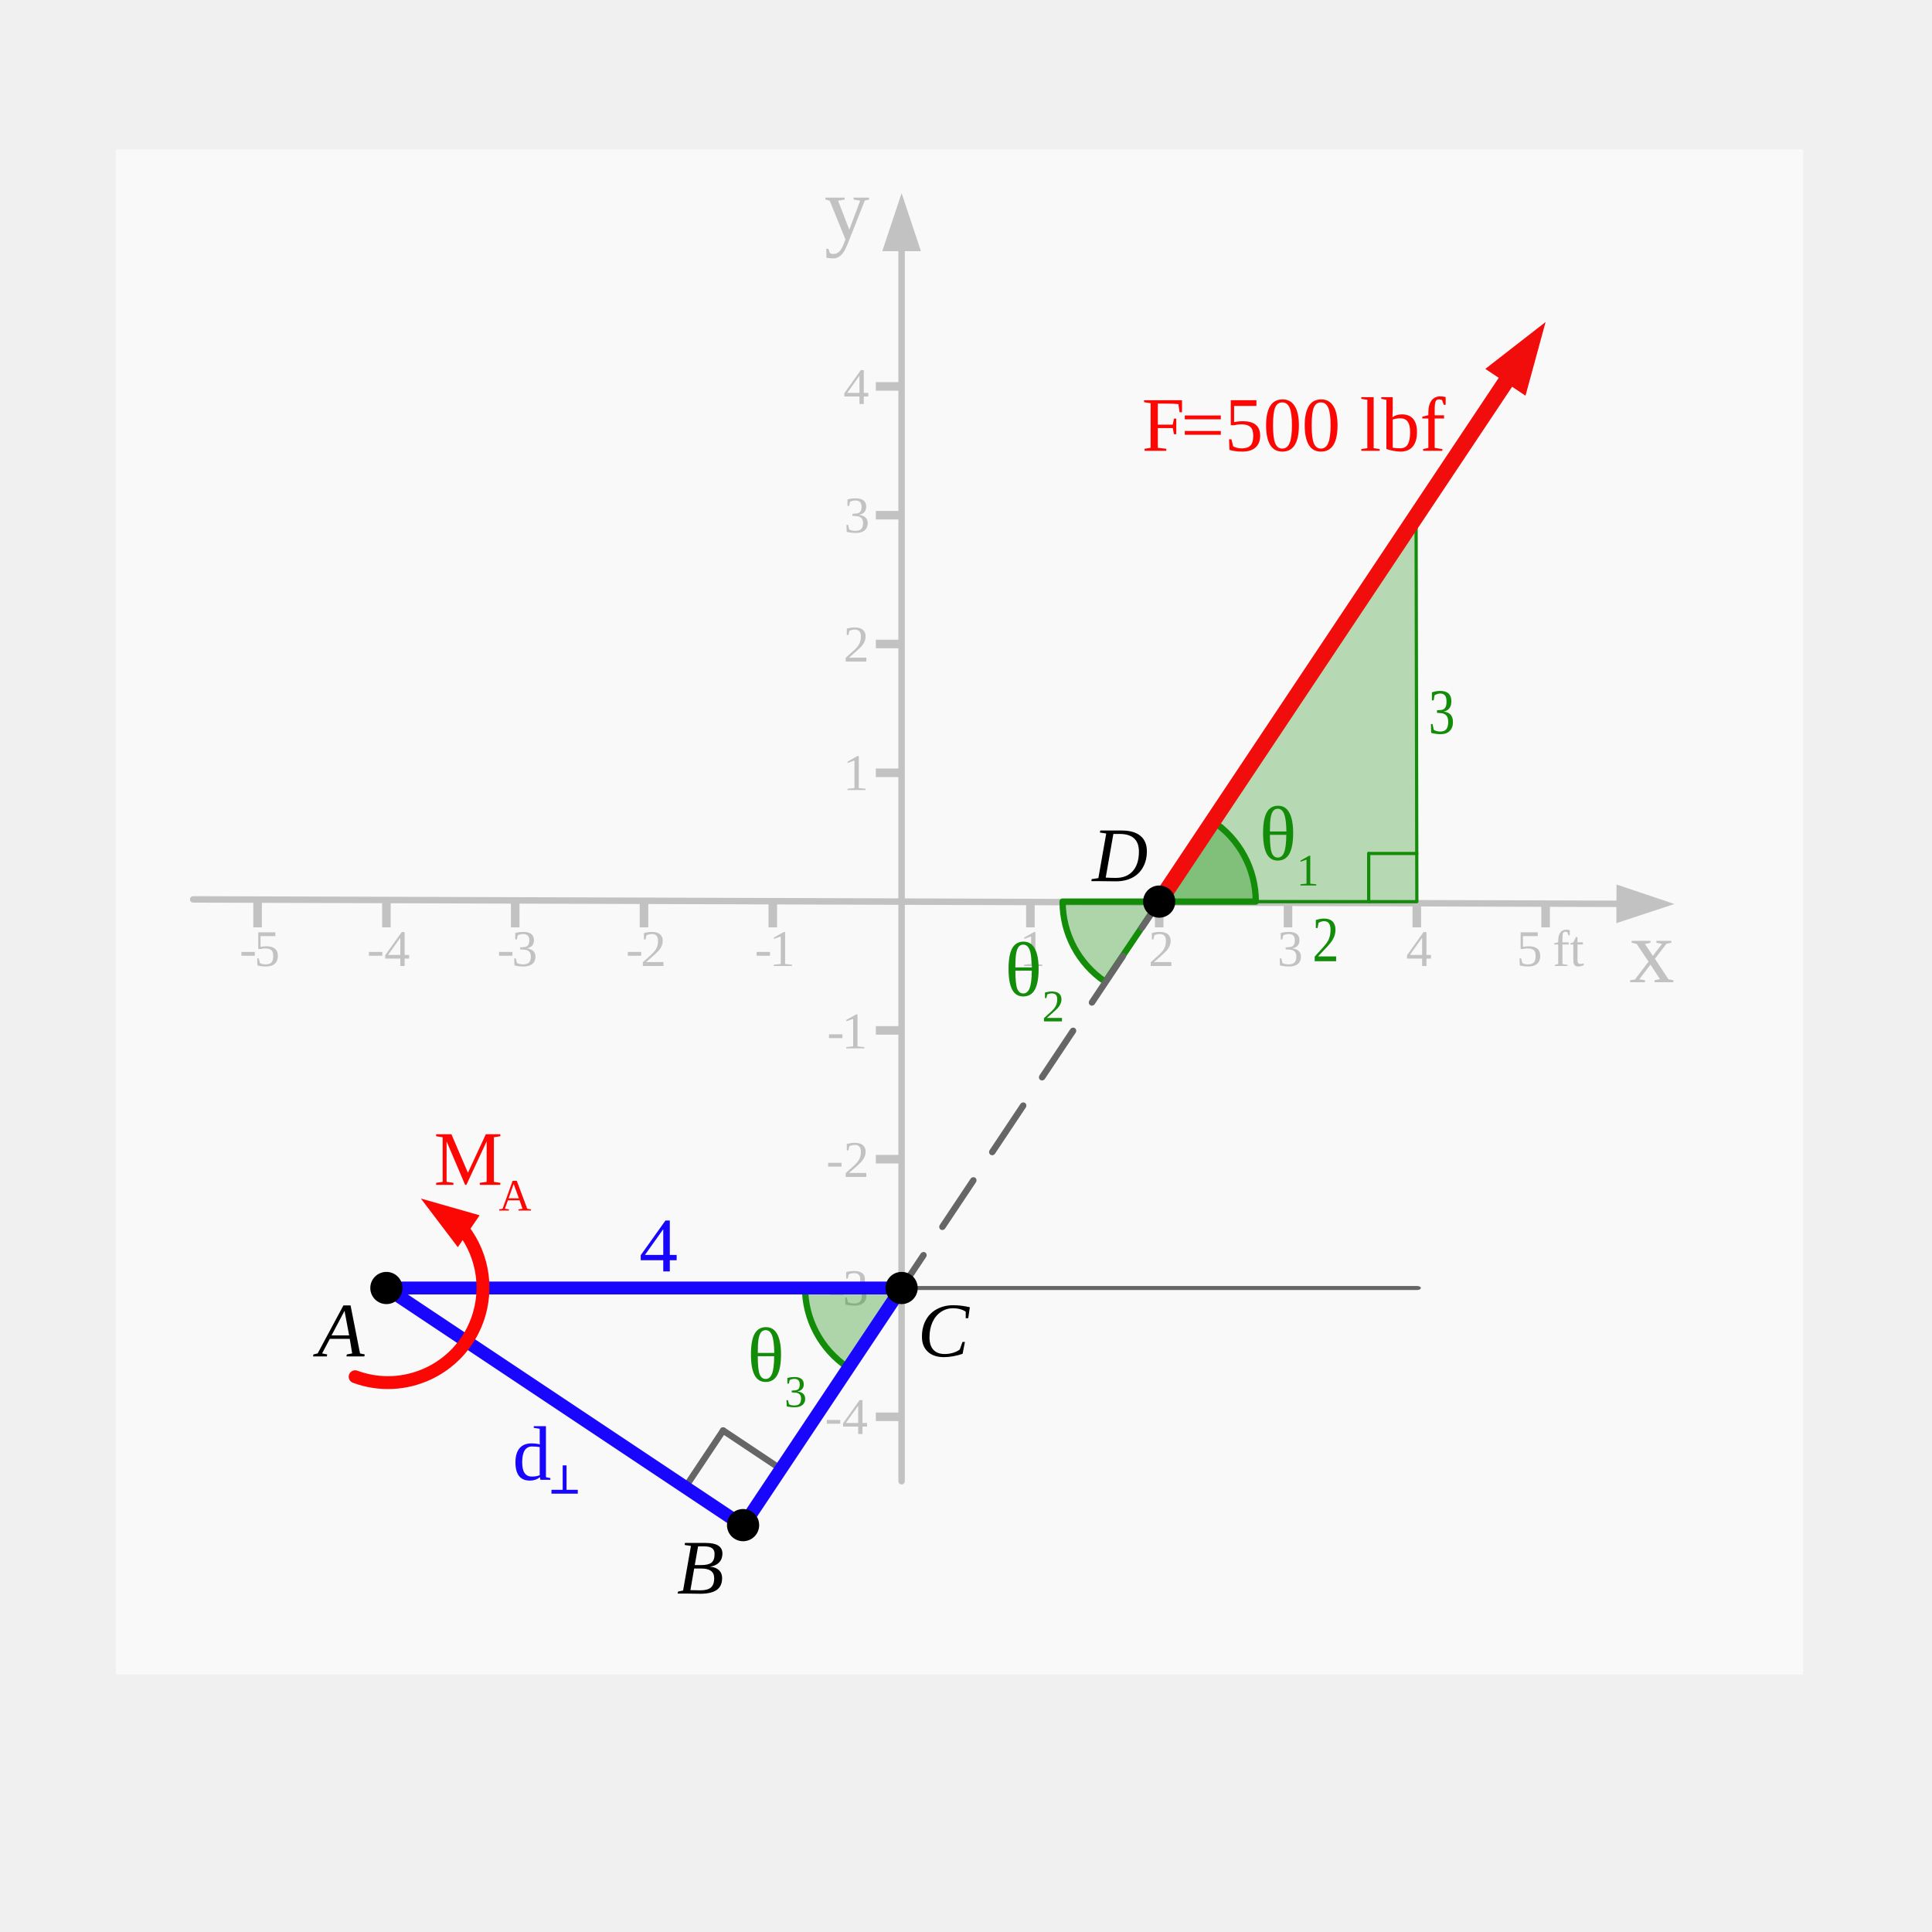
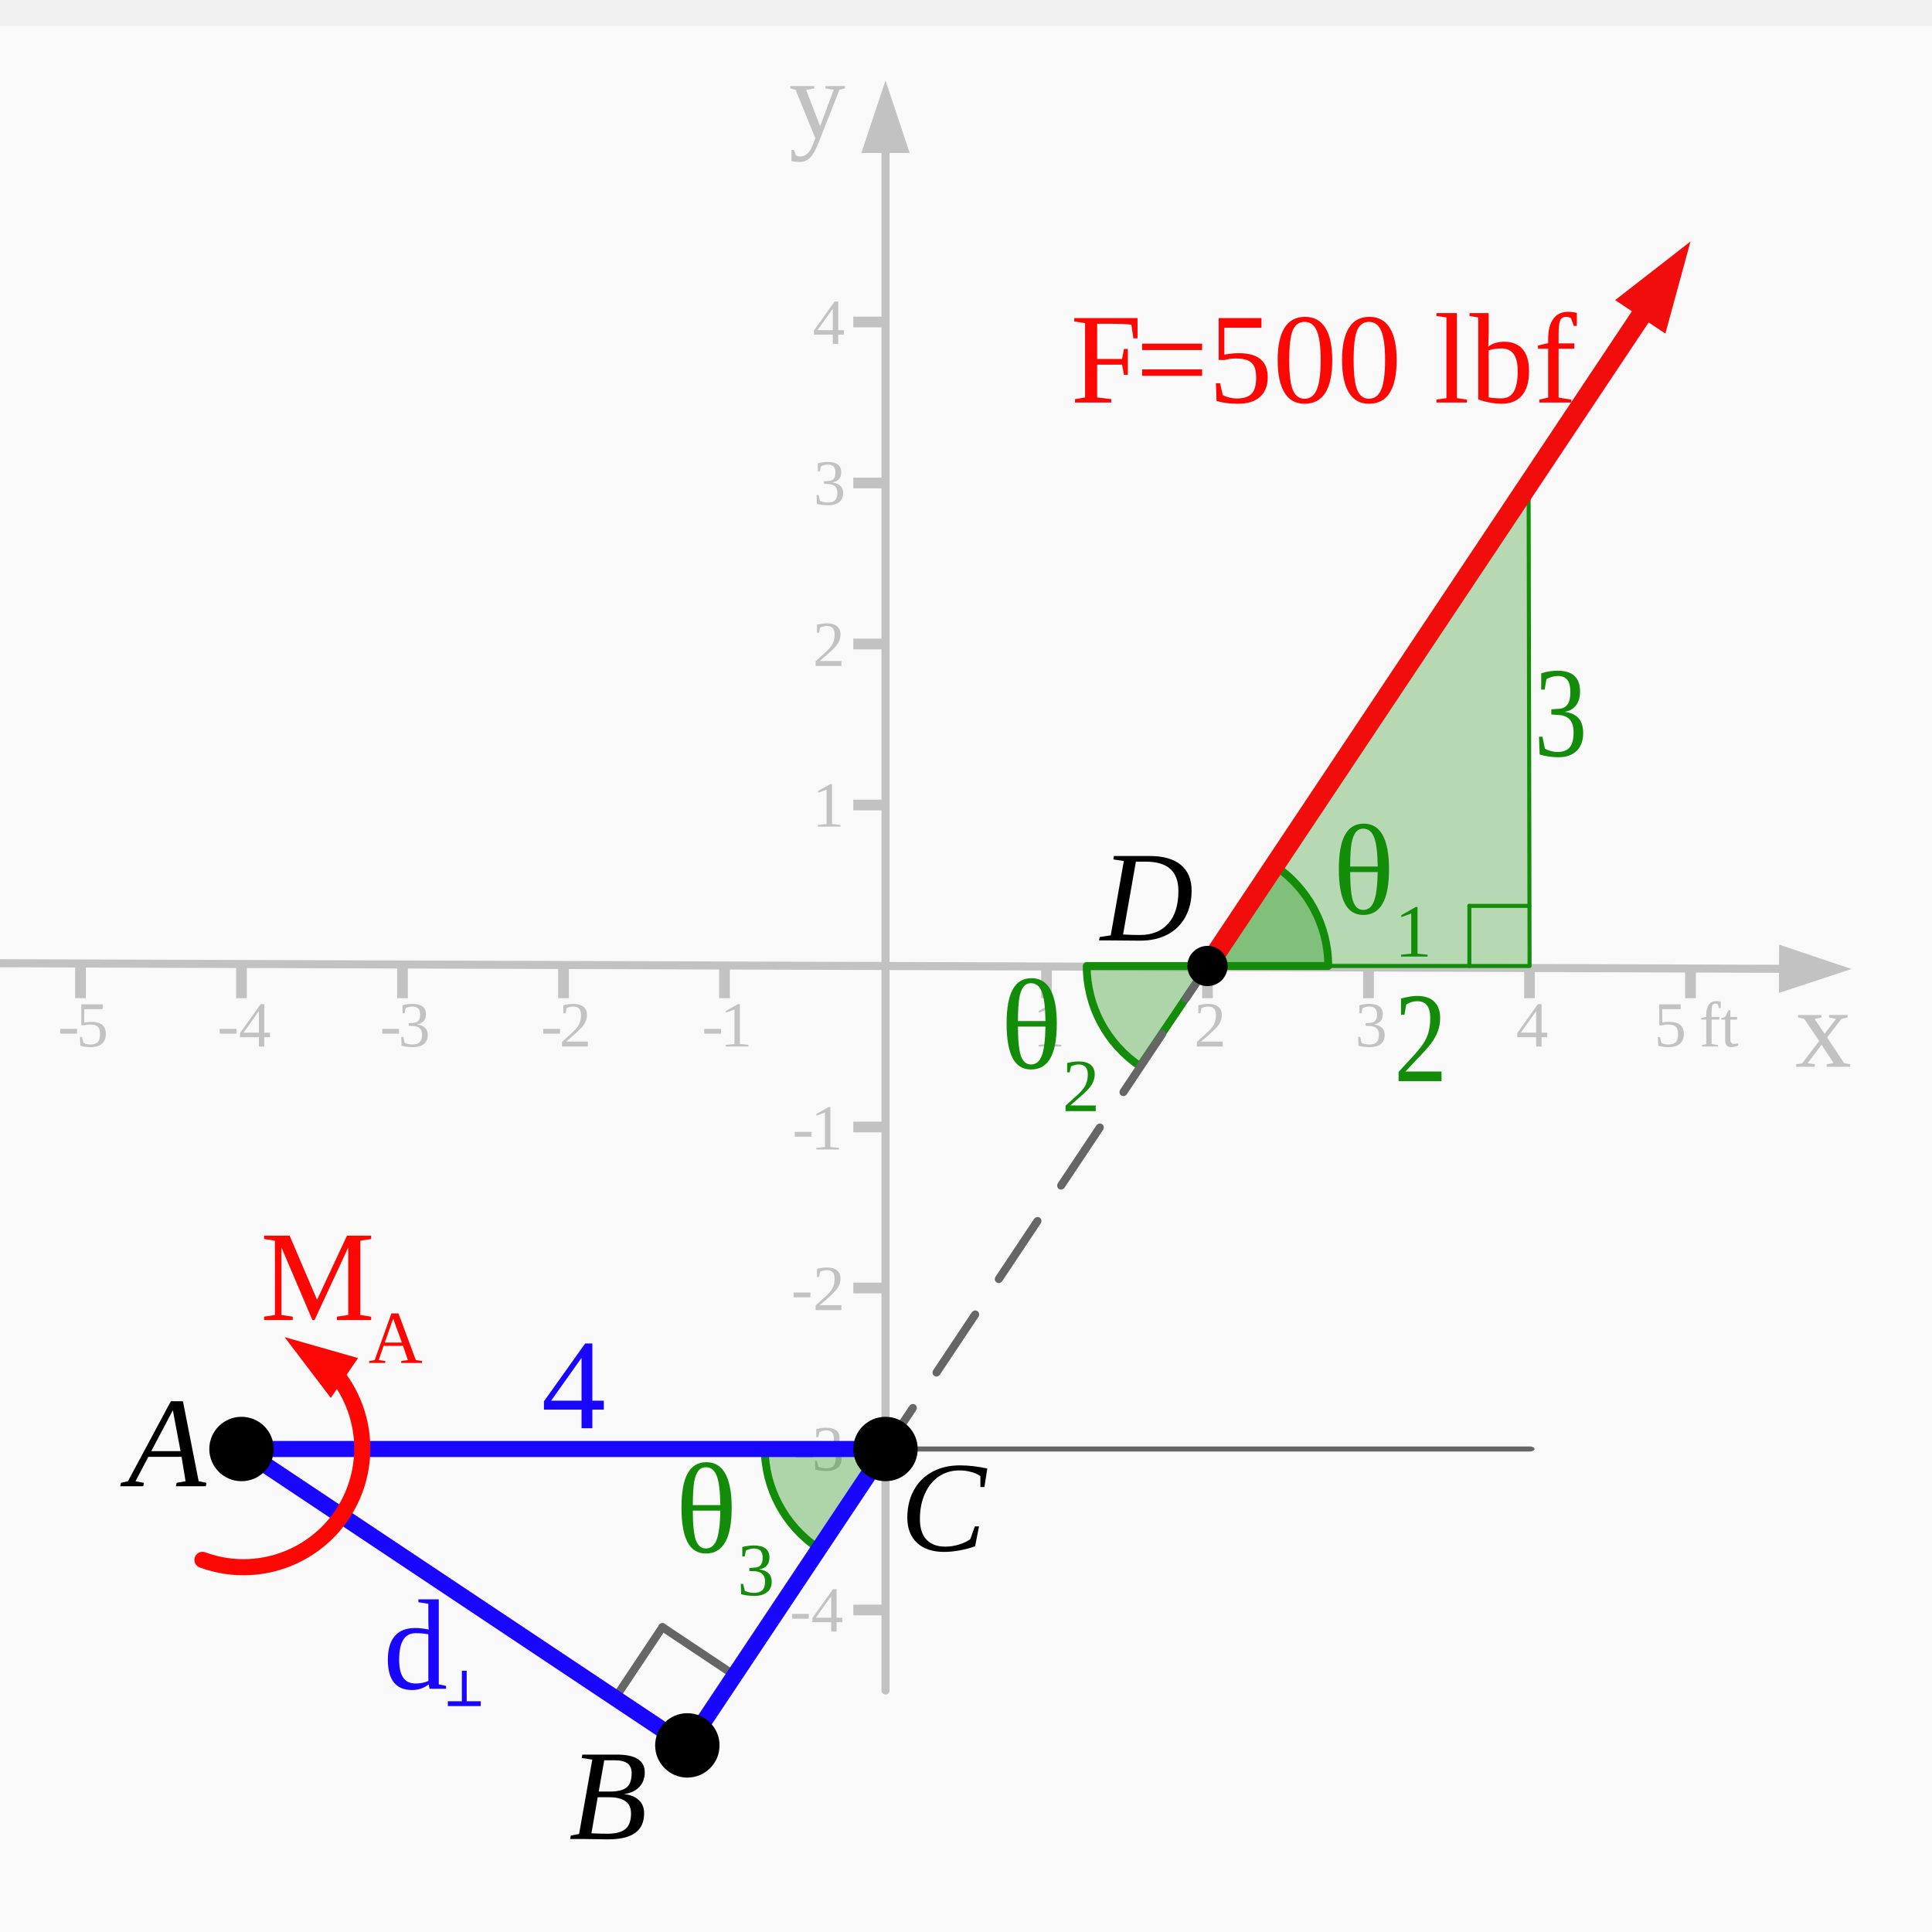
- <svg xmlns="http://www.w3.org/2000/svg" width="100%" height="100%" viewBox="0 0 300 300" version="1.1" xml:space="preserve" style="fill-rule:evenodd;clip-rule:evenodd;stroke-linecap:round;stroke-linejoin:round;stroke-miterlimit:1.5;">
-   <g transform="matrix(1,0,0,1,-350,0)">
-     <g transform="matrix(1,0,0,1,350,0)">
+ <svg xmlns="http://www.w3.org/2000/svg" width="100%" height="100%" viewBox="0 0 240 240" version="1.1" xml:space="preserve" style="fill-rule:evenodd;clip-rule:evenodd;stroke-linecap:round;stroke-linejoin:round;stroke-miterlimit:1.5;">
+   <g transform="matrix(1,0,0,1,-380,-20)">
+     <g transform="matrix(0.8,0,0,0.8,380,20)">
      <rect id="_2d-moment-dperp-cross-F" x="0" y="0" width="300" height="300" style="fill:none;" />
-       <g id="_2d-moment-dperp-cross-F1">
-         <g>
+       <clipPath id="_clip1">
+         <rect id="_2d-moment-dperp-cross-F1" x="0" y="0" width="300" height="300" />
+       </clipPath>
+       <g clip-path="url(#_clip1)">
+         <g transform="matrix(1.25,0,0,1.25,-37.5,-25)">
          <g>
            <g transform="matrix(0.235482,-8.7062e-16,-1.14265e-15,0.617764,124.314,14.8931)">
-               <g transform="matrix(4.24661,5.98478e-15,7.85474e-15,1.61874,-527.911,-24.1081)">
-                 <path d="M143,39L140,30L137,39L143,39Z" style="fill:rgb(102,102,102);" />
-                 <path d="M140,37.2L140,230" style="fill:none;stroke:rgb(102,102,102);stroke-width:1px;" />
+               <g transform="matrix(4.24661,5.98478e-15,7.85474e-15,1.61874,-400.513,8.26677)">
+                 <path d="M113,19L110,10L107,19L113,19Z" style="fill:rgb(102,102,102);" />
+                 <path d="M110,17.2L110,210" style="fill:none;stroke:rgb(102,102,102);stroke-width:1px;" />
              </g>
            </g>
            <g transform="matrix(-0.451339,-0.00067331,0.000883181,0.308885,289.757,32.4904)">
-               <g transform="matrix(-2.21564,-0.00482968,0.00633509,3.23747,641.791,-103.787)">
-                 <path d="M250.991,143.346L260,140.374L251.009,137.346L250.991,143.346Z" style="fill:rgb(102,102,102);" />
-                 <path d="M252.8,140.352C213.84,140.23 30,139.657 30,139.657" style="fill:none;stroke:rgb(102,102,102);stroke-width:1px;" />
+               <g transform="matrix(-2.21564,-0.00482968,0.00633509,3.23747,575.448,-39.1828)">
+                 <path d="M220.991,123.346L230,120.374L221.009,117.346L220.991,123.346Z" style="fill:rgb(102,102,102);" />
+                 <path d="M222.8,120.352C183.84,120.23 -0,119.657 -0,119.657" style="fill:none;stroke:rgb(102,102,102);stroke-width:1px;" />
              </g>
            </g>
            <g transform="matrix(1,0,0,1,-1039.67,-177.206)">
              <g transform="matrix(14,0,0,14,1299.67,329.721)">
                            </g>
              <text x="1292.67px" y="329.721px" style="font-family:'TimesNewRomanPSMT', 'Times New Roman', serif;font-size:14px;fill:rgb(102,102,102);">x</text>
            </g>
            <g transform="matrix(1,0,0,1,-1151.67,-292.612)">
              <g transform="matrix(14,0,0,14,1286.67,329.721)">
                            </g>
              <text x="1279.67px" y="329.721px" style="font-family:'TimesNewRomanPSMT', 'Times New Roman', serif;font-size:14px;fill:rgb(102,102,102);">y</text>
            </g>
            <g transform="matrix(1,0,0,0.366516,10,90.5203)">
              <path d="M90,135L90,145.914" style="fill:none;stroke:rgb(102,102,102);stroke-width:1.33px;stroke-linecap:butt;" />
            </g>
            <g transform="matrix(1,0,0,0.366516,130,90.5203)">
              <path d="M90,135L90,145.914" style="fill:none;stroke:rgb(102,102,102);stroke-width:1.33px;stroke-linecap:butt;" />
            </g>
            <g transform="matrix(1,0,0,0.366516,-10,90.5203)">
              <path d="M90,135L90,145.914" style="fill:none;stroke:rgb(102,102,102);stroke-width:1.33px;stroke-linecap:butt;" />
            </g>
            <g transform="matrix(1,0,0,0.366516,110,90.5203)">
              <path d="M90,135L90,145.914" style="fill:none;stroke:rgb(102,102,102);stroke-width:1.33px;stroke-linecap:butt;" />
            </g>
            <g transform="matrix(1,0,0,0.366516,-30,90.5203)">
              <path d="M90,135L90,145.914" style="fill:none;stroke:rgb(102,102,102);stroke-width:1.33px;stroke-linecap:butt;" />
            </g>
            <g transform="matrix(1,0,0,0.366516,90,90.5203)">
              <path d="M90,135L90,145.914" style="fill:none;stroke:rgb(102,102,102);stroke-width:1.33px;stroke-linecap:butt;" />
            </g>
            <g transform="matrix(1,0,0,0.366516,-50,90.5203)">
              <path d="M90,135L90,145.914" style="fill:none;stroke:rgb(102,102,102);stroke-width:1.33px;stroke-linecap:butt;" />
            </g>
            <g transform="matrix(1,0,0,0.366516,70,90.5203)">
              <path d="M90,135L90,145.914" style="fill:none;stroke:rgb(102,102,102);stroke-width:1.33px;stroke-linecap:butt;" />
            </g>
            <g transform="matrix(1,0,0,0.366516,30,90.5203)">
              <path d="M90,135L90,145.914" style="fill:none;stroke:rgb(102,102,102);stroke-width:1.33px;stroke-linecap:butt;" />
            </g>
            <g transform="matrix(6.12323e-17,-1,0.366516,2.24427e-17,86.5203,150)">
              <path d="M90,135L90,145.914" style="fill:none;stroke:rgb(102,102,102);stroke-width:1.33px;stroke-linecap:butt;" />
            </g>
            <g transform="matrix(6.12323e-17,-1,0.366516,2.24427e-17,86.5203,250)">
              <path d="M90,135L90,145.914" style="fill:none;stroke:rgb(102,102,102);stroke-width:1.33px;stroke-linecap:butt;" />
            </g>
            <g transform="matrix(6.12323e-17,-1,0.366516,2.24427e-17,86.5203,170)">
              <path d="M90,135L90,145.914" style="fill:none;stroke:rgb(102,102,102);stroke-width:1.33px;stroke-linecap:butt;" />
            </g>
            <g transform="matrix(6.12323e-17,-1,0.366516,2.24427e-17,86.5203,270)">
              <path d="M90,135L90,145.914" style="fill:none;stroke:rgb(102,102,102);stroke-width:1.33px;stroke-linecap:butt;" />
            </g>
            <g transform="matrix(6.12323e-17,-1,0.366516,2.24427e-17,86.5203,190)">
              <path d="M90,135L90,145.914" style="fill:none;stroke:rgb(102,102,102);stroke-width:1.33px;stroke-linecap:butt;" />
            </g>
            <g transform="matrix(6.12323e-17,-1,0.366516,2.24427e-17,86.5203,290)">
              <path d="M90,135L90,145.914" style="fill:none;stroke:rgb(102,102,102);stroke-width:1.33px;stroke-linecap:butt;" />
            </g>
            <g transform="matrix(6.12323e-17,-1,0.366516,2.24427e-17,86.5203,210)">
              <path d="M90,135L90,145.914" style="fill:none;stroke:rgb(102,102,102);stroke-width:1.33px;stroke-linecap:butt;" />
            </g>
            <g transform="matrix(6.12323e-17,-1,0.366516,2.24427e-17,86.5203,310)">
              <path d="M90,135L90,145.914" style="fill:none;stroke:rgb(102,102,102);stroke-width:1.33px;stroke-linecap:butt;" />
            </g>
            <g transform="matrix(1,0,0,0.366516,150,90.5203)">
              <path d="M90,135L90,145.914" style="fill:none;stroke:rgb(102,102,102);stroke-width:1.33px;stroke-linecap:butt;" />
            </g>
            <g transform="matrix(1,0,0,1,22.06,-19.9792)">
              <g transform="matrix(8,0,0,8,101.398,169.979)">
                            </g>
              <text x="95.134px" y="169.979px" style="font-family:'TimesNewRomanPSMT', 'Times New Roman', serif;font-size:8px;fill:rgb(102,102,102);">-<tspan x="97.398px " y="169.979px ">1</tspan>
              </text>
            </g>
            <g transform="matrix(1,0,0,1,142.06,-19.9792)">
              <g transform="matrix(8,0,0,8,103.11,169.979)">
                            </g>
              <text x="93.423px" y="169.979px" style="font-family:'TimesNewRomanPSMT', 'Times New Roman', serif;font-size:8px;fill:rgb(102,102,102);">5<tspan x="97.023px 98.623px 100.887px " y="169.979px 169.979px 169.979px "> ft</tspan>
              </text>
            </g>
            <g transform="matrix(1,0,0,1,2.06,-19.9792)">
              <g transform="matrix(8,0,0,8,101.398,169.979)">
                            </g>
              <text x="95.134px" y="169.979px" style="font-family:'TimesNewRomanPSMT', 'Times New Roman', serif;font-size:8px;fill:rgb(102,102,102);">-<tspan x="97.398px " y="169.979px ">2</tspan>
              </text>
            </g>
            <g transform="matrix(1,0,0,1,122.06,-19.9792)">
              <g transform="matrix(8,0,0,8,100.266,169.979)">
                            </g>
              <text x="96.266px" y="169.979px" style="font-family:'TimesNewRomanPSMT', 'Times New Roman', serif;font-size:8px;fill:rgb(102,102,102);">4</text>
            </g>
            <g transform="matrix(1,-2.44929e-16,2.44929e-16,1,34.69,-107.253)">
              <g transform="matrix(8,0,0,8,100.266,169.979)">
                            </g>
              <text x="96.266px" y="169.979px" style="font-family:'TimesNewRomanPSMT', 'Times New Roman', serif;font-size:8px;fill:rgb(102,102,102);">4</text>
            </g>
            <g transform="matrix(1,-2.44929e-16,2.44929e-16,1,34.69,52.6951)">
              <g transform="matrix(8,0,0,8,100.066,169.979)">
                            </g>
              <text x="93.402px" y="169.979px" style="font-family:'TimesNewRomanPSMT', 'Times New Roman', serif;font-size:8px;fill:rgb(102,102,102);">-4</text>
            </g>
            <g transform="matrix(1,0,0,1,-17.94,-19.9792)">
              <g transform="matrix(8,0,0,8,101.398,169.979)">
                            </g>
              <text x="95.134px" y="169.979px" style="font-family:'TimesNewRomanPSMT', 'Times New Roman', serif;font-size:8px;fill:rgb(102,102,102);">-<tspan x="97.398px " y="169.979px ">3</tspan>
              </text>
            </g>
            <g transform="matrix(1,0,0,1,102.06,-19.9792)">
              <g transform="matrix(8,0,0,8,100.266,169.979)">
                            </g>
              <text x="96.266px" y="169.979px" style="font-family:'TimesNewRomanPSMT', 'Times New Roman', serif;font-size:8px;fill:rgb(102,102,102);">3</text>
            </g>
            <g transform="matrix(1,-2.44929e-16,2.44929e-16,1,34.7837,-87.2995)">
              <g transform="matrix(8,0,0,8,100.266,169.979)">
                            </g>
              <text x="96.266px" y="169.979px" style="font-family:'TimesNewRomanPSMT', 'Times New Roman', serif;font-size:8px;fill:rgb(102,102,102);">3</text>
            </g>
            <g transform="matrix(1,-2.44929e-16,2.44929e-16,1,34.7837,32.677)">
              <g transform="matrix(8,0,0,8,100.066,169.979)">
                            </g>
              <text x="93.802px" y="169.979px" style="font-family:'TimesNewRomanPSMT', 'Times New Roman', serif;font-size:8px;fill:rgb(102,102,102);">-<tspan x="96.066px " y="169.979px ">3</tspan>
              </text>
            </g>
            <g transform="matrix(1,0,0,1,-37.94,-19.9792)">
              <g transform="matrix(8,0,0,8,101.598,169.979)">
                            </g>
              <text x="94.934px" y="169.979px" style="font-family:'TimesNewRomanPSMT', 'Times New Roman', serif;font-size:8px;fill:rgb(102,102,102);">-4</text>
            </g>
            <g transform="matrix(1,0,0,1,82.06,-19.9792)">
              <g transform="matrix(8,0,0,8,100.266,169.979)">
                            </g>
              <text x="96.266px" y="169.979px" style="font-family:'TimesNewRomanPSMT', 'Times New Roman', serif;font-size:8px;fill:rgb(102,102,102);">2</text>
            </g>
            <g transform="matrix(1,-2.44929e-16,2.44929e-16,1,34.6939,-67.2526)">
              <g transform="matrix(8,0,0,8,100.266,169.979)">
                            </g>
              <text x="96.266px" y="169.979px" style="font-family:'TimesNewRomanPSMT', 'Times New Roman', serif;font-size:8px;fill:rgb(102,102,102);">2</text>
            </g>
            <g transform="matrix(1,-2.44929e-16,2.44929e-16,1,34.6939,12.7682)">
              <g transform="matrix(8,0,0,8,100.266,169.979)">
                            </g>
              <text x="93.602px" y="169.979px" style="font-family:'TimesNewRomanPSMT', 'Times New Roman', serif;font-size:8px;fill:rgb(102,102,102);">-2</text>
            </g>
            <g transform="matrix(1,0,0,1,-57.94,-19.9792)">
              <g transform="matrix(8,0,0,8,101.398,169.979)">
                            </g>
              <text x="95.134px" y="169.979px" style="font-family:'TimesNewRomanPSMT', 'Times New Roman', serif;font-size:8px;fill:rgb(102,102,102);">-<tspan x="97.398px " y="169.979px ">5</tspan>
              </text>
            </g>
            <g transform="matrix(1,0,0,1,62.06,-19.9792)">
              <g transform="matrix(8,0,0,8,100.266,169.979)">
                            </g>
              <text x="96.266px" y="169.979px" style="font-family:'TimesNewRomanPSMT', 'Times New Roman', serif;font-size:8px;fill:rgb(102,102,102);">1</text>
            </g>
            <g transform="matrix(1,-2.44929e-16,2.44929e-16,1,34.6333,-47.2995)">
              <g transform="matrix(8,0,0,8,100.266,169.979)">
                            </g>
              <text x="96.266px" y="169.979px" style="font-family:'TimesNewRomanPSMT', 'Times New Roman', serif;font-size:8px;fill:rgb(102,102,102);">1</text>
            </g>
            <g transform="matrix(1,-2.44929e-16,2.44929e-16,1,34.6333,-7.18489)">
              <g transform="matrix(8,0,0,8,100.066,169.979)">
                            </g>
              <text x="93.802px" y="169.979px" style="font-family:'TimesNewRomanPSMT', 'Times New Roman', serif;font-size:8px;fill:rgb(102,102,102);">-<tspan x="96.066px " y="169.979px ">1</tspan>
              </text>
            </g>
          </g>
        </g>
-         <g transform="matrix(1.24761,0,0,1.64248,-1163.84,-2325.89)">
+         <g transform="matrix(1.55951,0,0,2.05311,-1492.3,-2932.36)">
          <rect x="947.284" y="1430.22" width="210" height="144.162" style="fill:white;fill-opacity:0.6;" />
        </g>
-         <g transform="matrix(1,0,0,1,1.85082,-6.97421)">
+         <g transform="matrix(1.25,0,0,1.25,-35.1865,-33.7178)">
          <g transform="matrix(1,0,0,1,-348.726,0.608385)">
-             <g transform="matrix(12,0,0,12,432.477,236.151)">
+             <g transform="matrix(16,0,0,16,432.477,236.151)">
                        </g>
-             <text x="426.477px" y="236.151px" style="font-family:'TimesNewRomanPSMT', 'Times New Roman', serif;font-size:12px;fill:rgb(24,6,253);">d</text>
+             <text x="424.477px" y="236.151px" style="font-family:'TimesNewRomanPSMT', 'Times New Roman', serif;font-size:16px;fill:rgb(24,6,253);">d</text>
          </g>
          <g transform="matrix(1,0,0,1,-350,0)">
            <path d="M435.823,234.522L435.823,238.609" style="fill:none;stroke:rgb(24,6,253);stroke-width:0.6px;stroke-linecap:butt;" />
          </g>
          <g transform="matrix(6.12323e-17,1,-1,6.12323e-17,322.389,-197.214)">
            <path d="M435.823,234.522L435.823,238.609" style="fill:none;stroke:rgb(24,6,253);stroke-width:0.6px;stroke-linecap:butt;" />
          </g>
        </g>
-         <g transform="matrix(1,0,0,1,-358.98,-5.96637)">
+         <g transform="matrix(1.25,0,0,1.25,-486.226,-32.458)">
          <path d="M465.385,236.923L471.269,228.097" style="fill:none;stroke:rgb(102,102,102);stroke-width:1px;" />
        </g>
-         <g transform="matrix(6.12323e-17,-1,1,6.12323e-17,-115.809,693.399)">
+         <g transform="matrix(7.65404e-17,-1.25,1.25,7.65404e-17,-182.261,841.749)">
          <path d="M465.385,236.923L471.269,228.097" style="fill:none;stroke:rgb(102,102,102);stroke-width:1px;" />
        </g>
-         <g transform="matrix(0.177515,-0.881657,0.733728,-0.177515,-81.4201,729.053)">
+         <g transform="matrix(0.221893,-1.10207,0.91716,-0.221893,-139.275,886.317)">
          <path d="M530,140L590,50" style="fill:none;stroke:rgb(24,6,253);stroke-width:2.02px;" />
        </g>
-         <g transform="matrix(1,0,0,1,4.115,-5.03682)">
-           <g transform="matrix(12,0,0,12,52.4785,215.664)">
-                     </g>
-           <text x="45.148px" y="215.664px" style="font-family:'TimesNewRomanPS-ItalicMT', 'Times New Roman', serif;font-style:italic;font-size:12px;fill:rgb(1,0,1);">A</text>
-         </g>
-         <g transform="matrix(-1.99388,4.00425e-18,4.00425e-18,-1.96118,2249.32,3883.99)">
+         <g transform="matrix(1.25,0,0,1.25,-33.6063,-38.796)">
+           <g transform="matrix(16,0,0,16,52.4785,215.664)">
+                     </g>
+           <text x="42.705px" y="215.664px" style="font-family:'TimesNewRomanPS-ItalicMT', 'Times New Roman', serif;font-style:italic;font-size:16px;fill:rgb(1,0,1);">A</text>
+         </g>
+         <g transform="matrix(-2.49235,5.00531e-18,5.00531e-18,-2.45148,2774.15,4829.98)">
          <path d="M1037.83,1909.04L1017.77,1909.04L1017.83,1939.64L1037.83,1909.04Z" style="fill:rgb(19,140,9);fill-opacity:0.29;stroke:rgb(19,140,9);stroke-width:0.25px;" />
        </g>
-         <g transform="matrix(1,0,0,1,59.9677,31.7831)">
-           <g transform="matrix(12,0,0,12,52.4785,215.664)">
-                     </g>
-           <text x="45.148px" y="215.664px" style="font-family:'TimesNewRomanPS-ItalicMT', 'Times New Roman', serif;font-style:italic;font-size:12px;fill:rgb(1,0,1);">B</text>
-         </g>
-         <g transform="matrix(1,0,0,1,98.0108,-5.03682)">
-           <g transform="matrix(12,0,0,12,52.4785,215.664)">
-                     </g>
-           <text x="44.475px" y="215.664px" style="font-family:'TimesNewRomanPS-ItalicMT', 'Times New Roman', serif;font-style:italic;font-size:12px;fill:rgb(1,0,1);">C</text>
-         </g>
-         <g transform="matrix(0.378568,0,0,0.378568,-115.3,45.3579)">
+         <g transform="matrix(1.25,0,0,1.25,34.9596,15.9789)">
+           <g transform="matrix(16,0,0,16,52.4785,215.664)">
+                     </g>
+           <text x="42.705px" y="215.664px" style="font-family:'TimesNewRomanPS-ItalicMT', 'Times New Roman', serif;font-style:italic;font-size:16px;fill:rgb(1,0,1);">B</text>
+         </g>
+         <g transform="matrix(1.25,0,0,1.25,87.5135,-28.796)">
+           <g transform="matrix(16,0,0,16,52.4785,215.664)">
+                     </g>
+           <text x="41.807px" y="215.664px" style="font-family:'TimesNewRomanPS-ItalicMT', 'Times New Roman', serif;font-style:italic;font-size:16px;fill:rgb(1,0,1);">C</text>
+         </g>
+         <g transform="matrix(0.47321,0,0,0.47321,-181.625,31.6974)">
          <path d="M819.667,250C819.667,236.677 812.971,224.247 801.847,216.916L780.044,250L819.667,250Z" style="fill:rgb(19,140,9);fill-opacity:0.33;stroke:rgb(19,140,9);stroke-width:2.58px;" />
        </g>
-         <g transform="matrix(0.378568,0,0,0.378568,-115.3,45.3579)">
+         <g transform="matrix(0.47321,0,0,0.47321,-181.625,31.6974)">
          <path d="M740.421,250C740.421,263.181 746.976,275.5 757.908,282.863L780.044,250L740.421,250Z" style="fill:rgb(19,140,9);fill-opacity:0.33;stroke:rgb(19,140,9);stroke-width:2.58px;" />
        </g>
-         <g transform="matrix(0.378568,0,0,0.378568,-155.3,105.22)">
+         <g transform="matrix(0.47321,0,0,0.47321,-231.625,106.525)">
          <path d="M740.421,250C740.421,263.181 746.976,275.5 757.908,282.863L780.044,250L740.421,250Z" style="fill:rgb(19,140,9);fill-opacity:0.33;stroke:rgb(19,140,9);stroke-width:2.58px;" />
        </g>
-         <g transform="matrix(1.02367,-0.035503,-0.035503,1.05325,-422.189,108.284)">
+         <g transform="matrix(1.27959,-0.0443787,-0.0443787,1.31657,-565.237,110.355)">
          <path d="M530,140L590,50" style="fill:none;stroke:rgb(102,102,102);stroke-width:1px;stroke-dasharray:7.98,4.98,0,0,0,0;" />
        </g>
-         <g transform="matrix(0.81854,0.272189,0.272189,0.591716,-356.548,9.82249)">
+         <g transform="matrix(1.02318,0.340237,0.340237,0.739645,-483.185,-12.7219)">
          <path d="M530,140L590,50" style="fill:none;stroke:rgb(24,6,253);stroke-width:2.03px;" />
        </g>
-         <g transform="matrix(1,0,0,1,125.789,-78.8426)">
-           <g transform="matrix(12,0,0,12,52.4785,215.664)">
-                     </g>
-           <text x="43.812px" y="215.664px" style="font-family:'TimesNewRomanPS-ItalicMT', 'Times New Roman', serif;font-style:italic;font-size:12px;fill:rgb(1,0,1);">D</text>
-         </g>
-         <g transform="matrix(0.339888,-0.194222,-0.923077,2.38462,176.45,-40.1381)">
-           <g transform="matrix(3.77778,0.307692,1.46237,0.538462,-607.891,-32.6794)">
-             <path d="M236.88,61.441L240,50L230.639,57.28L236.88,61.441Z" style="fill:rgb(242,13,13);" />
-             <path d="M235.008,57.488C220.605,79.093 180,140 180,140" style="fill:none;stroke:rgb(242,13,13);stroke-width:2.5px;" />
-           </g>
-         </g>
-         <g transform="matrix(0.0701307,0,0,0.0701307,25.3355,226.536)">
+         <g transform="matrix(1.25,0,0,1.25,119.736,-123.553)">
+           <g transform="matrix(16,0,0,16,52.4785,215.664)">
+                     </g>
+           <text x="40.924px" y="215.664px" style="font-family:'TimesNewRomanPS-ItalicMT', 'Times New Roman', serif;font-style:italic;font-size:16px;fill:rgb(1,0,1);">D</text>
+         </g>
+         <g transform="matrix(0.42486,-0.242777,-1.15385,2.98077,183.062,-75.1726)">
+           <g transform="matrix(3.77778,0.307692,1.46237,0.538462,-465.311,-12.6794)">
+             <path d="M206.88,41.441L210,30L200.639,37.28L206.88,41.441Z" style="fill:rgb(242,13,13);" />
+             <path d="M205.008,37.488C190.605,59.093 150,120 150,120" style="fill:none;stroke:rgb(242,13,13);stroke-width:2.5px;" />
+           </g>
+         </g>
+         <g transform="matrix(0.140261,0,0,0.140261,-73.3675,250.458)">
          <circle cx="1284.02" cy="146.636" r="35.648" style="fill:rgb(1,0,1);" />
        </g>
-         <g transform="matrix(2,-3.55271e-16,-3.55271e-16,1,-760,1.42109e-13)">
+         <g transform="matrix(2.5,-4.44089e-16,-4.44089e-16,1.25,-987.5,-25)">
          <path d="M410,200L490,200" style="fill:none;stroke:rgb(102,102,102);stroke-width:0.63px;" />
        </g>
-         <g transform="matrix(1,3.40196e-30,1.38051e-30,1,-350,1.24345e-14)">
+         <g transform="matrix(1.25,4.25245e-30,1.72563e-30,1.25,-475,-25)">
          <path d="M410,200L490,200" style="fill:none;stroke:rgb(24,6,253);stroke-width:2px;" />
        </g>
-         <g transform="matrix(0.0701307,0,0,0.0701307,49.9509,189.716)">
+         <g transform="matrix(0.140261,0,0,0.140261,-42.5983,204.433)">
          <circle cx="1284.02" cy="146.636" r="35.648" style="fill:rgb(1,0,1);" />
        </g>
-         <g transform="matrix(0.0701307,0,0,0.0701307,89.9509,129.716)">
+         <g transform="matrix(0.0876634,0,0,0.0876634,74.9386,137.145)">
          <circle cx="1284.02" cy="146.636" r="35.648" style="fill:rgb(1,0,1);" />
        </g>
-         <g transform="matrix(0.0701307,0,0,0.0701307,-30.0491,189.716)">
+         <g transform="matrix(0.140261,0,0,0.140261,-142.598,204.433)">
          <circle cx="1284.02" cy="146.636" r="35.648" style="fill:rgb(1,0,1);" />
        </g>
-         <g transform="matrix(1,0,0,1,118.403,-119.484)">
-           <g transform="matrix(12,0,0,12,101.875,189.484)">
-                     </g>
-           <text x="58.903px" y="189.484px" style="font-family:'TimesNewRomanPSMT', 'Times New Roman', serif;font-size:12px;fill:rgb(251,7,4);">F<tspan x="64.977px 71.145px 76.545px 81.945px 87.345px 89.745px 92.479px 97.879px " y="189.484px 189.484px 189.484px 189.484px 189.484px 189.484px 189.484px 189.484px ">=500 lbf</tspan>
+         <g transform="matrix(1.25,0,0,1.25,110.504,-174.355)">
+           <g transform="matrix(16,0,0,16,101.875,189.484)">
+                     </g>
+           <text x="44.58px" y="189.484px" style="font-family:'TimesNewRomanPSMT', 'Times New Roman', serif;font-size:16px;fill:rgb(251,7,4);">F<tspan x="52.678px 60.901px 68.101px 75.301px 82.501px 85.701px 89.347px 96.547px " y="189.484px 189.484px 189.484px 189.484px 189.484px 189.484px 189.484px 189.484px ">=500 lbf</tspan>
          </text>
        </g>
-         <g transform="matrix(1,0,0,1,-798.163,-1748.78)">
-           <g transform="matrix(0.830053,0,0,1,170.277,0)">
-             <g transform="matrix(10,0,0,10,1006.94,1898.04)">
+         <g transform="matrix(1.25,0,0,1.25,-1034.43,-2204.66)">
+           <g transform="matrix(0.830053,0,0,1,170.066,0)">
+             <g transform="matrix(16,0,0,16,1008.7,1898.04)">
                        </g>
-             <text x="1001.94px" y="1898.04px" style="font-family:'TimesNewRomanPSMT', 'Times New Roman', serif;font-size:10px;fill:rgb(19,140,9);">2</text>
-           </g>
-         </g>
-         <g transform="matrix(1,0,0,1,-780.153,-1784.13)">
-           <g transform="matrix(0.830053,0,0,1,170.277,0)">
-             <g transform="matrix(10,0,0,10,1006.94,1898.04)">
+             <text x="1000.7px" y="1898.04px" style="font-family:'TimesNewRomanPSMT', 'Times New Roman', serif;font-size:16px;fill:rgb(19,140,9);">2</text>
+           </g>
+         </g>
+         <g transform="matrix(1.25,0,0,1.25,-1012.69,-2255.16)">
+           <g transform="matrix(0.830053,0,0,1,170.066,0)">
+             <g transform="matrix(16,0,0,16,1008.7,1898.04)">
                        </g>
-             <text x="1001.94px" y="1898.04px" style="font-family:'TimesNewRomanPSMT', 'Times New Roman', serif;font-size:10px;fill:rgb(19,140,9);">3</text>
-           </g>
-         </g>
-         <g transform="matrix(1,0,0,1,-632.966,-100.025)">
-           <text x="828.532px" y="233.529px" style="font-family:'TimesNewRomanPSMT', 'Times New Roman', serif;font-size:12px;fill:rgb(19,140,9);">θ</text>
-           <g transform="matrix(6.996,0,0,6.996,837.778,237.525)">
-                     </g>
-           <text x="834.28px" y="237.525px" style="font-family:'TimesNewRomanPSMT', 'Times New Roman', serif;font-size:6.996px;fill:rgb(19,140,9);">1</text>
-         </g>
-         <g transform="matrix(1,0,0,1,-672.488,-78.9259)">
-           <text x="828.532px" y="233.529px" style="font-family:'TimesNewRomanPSMT', 'Times New Roman', serif;font-size:12px;fill:rgb(19,140,9);">θ</text>
-           <g transform="matrix(6.996,0,0,6.996,837.778,237.525)">
-                     </g>
-           <text x="834.28px" y="237.525px" style="font-family:'TimesNewRomanPSMT', 'Times New Roman', serif;font-size:6.996px;fill:rgb(19,140,9);">2</text>
-         </g>
-         <g transform="matrix(1,0,0,1,-712.488,-19.0636)">
-           <text x="828.532px" y="233.529px" style="font-family:'TimesNewRomanPSMT', 'Times New Roman', serif;font-size:12px;fill:rgb(19,140,9);">θ</text>
-           <g transform="matrix(6.996,0,0,6.996,837.778,237.525)">
-                     </g>
-           <text x="834.28px" y="237.525px" style="font-family:'TimesNewRomanPSMT', 'Times New Roman', serif;font-size:6.996px;fill:rgb(19,140,9);">3</text>
-         </g>
-         <g transform="matrix(1,0,0,1,-339.954,3.79963)">
-           <g transform="matrix(12,0,0,12,445.211,193.622)">
-                     </g>
-           <text x="439.211px" y="193.622px" style="font-family:'TimesNewRomanPSMT', 'Times New Roman', serif;font-size:12px;fill:rgb(24,6,253);">4</text>
-         </g>
-         <g transform="matrix(1,0,0,1,-350,-7.47036)">
+             <text x="1000.7px" y="1898.04px" style="font-family:'TimesNewRomanPSMT', 'Times New Roman', serif;font-size:16px;fill:rgb(19,140,9);">3</text>
+           </g>
+         </g>
+         <g transform="matrix(1.25,0,0,1.25,-828.707,-150.031)">
+           <text x="828.532px" y="233.529px" style="font-family:'TimesNewRomanPSMT', 'Times New Roman', serif;font-size:16px;fill:rgb(19,140,9);">θ</text>
+           <g transform="matrix(9.328,0,0,9.328,840.86,238.857)">
+                     </g>
+           <text x="836.196px" y="238.857px" style="font-family:'TimesNewRomanPSMT', 'Times New Roman', serif;font-size:9.328px;fill:rgb(19,140,9);">1</text>
+         </g>
+         <g transform="matrix(1.25,0,0,1.25,-880.296,-126.034)">
+           <text x="828.532px" y="233.529px" style="font-family:'TimesNewRomanPSMT', 'Times New Roman', serif;font-size:16px;fill:rgb(19,140,9);">θ</text>
+           <g transform="matrix(9.328,0,0,9.328,840.86,238.857)">
+                     </g>
+           <text x="836.196px" y="238.857px" style="font-family:'TimesNewRomanPSMT', 'Times New Roman', serif;font-size:9.328px;fill:rgb(19,140,9);">2</text>
+         </g>
+         <g transform="matrix(1.25,0,0,1.25,-930.782,-50.8762)">
+           <text x="828.532px" y="233.529px" style="font-family:'TimesNewRomanPSMT', 'Times New Roman', serif;font-size:16px;fill:rgb(19,140,9);">θ</text>
+           <g transform="matrix(9.328,0,0,9.328,840.86,238.857)">
+                     </g>
+           <text x="836.196px" y="238.857px" style="font-family:'TimesNewRomanPSMT', 'Times New Roman', serif;font-size:9.328px;fill:rgb(19,140,9);">3</text>
+         </g>
+         <g transform="matrix(1.25,0,0,1.25,-462.442,-20.2505)">
+           <g transform="matrix(16,0,0,16,445.211,193.622)">
+                     </g>
+           <text x="437.211px" y="193.622px" style="font-family:'TimesNewRomanPSMT', 'Times New Roman', serif;font-size:16px;fill:rgb(24,6,253);">4</text>
+         </g>
+         <g transform="matrix(1.25,0,0,1.25,-475,-34.338)">
          <path d="M570,140L562.53,140" style="fill:none;stroke:rgb(19,140,9);stroke-width:0.5px;" />
        </g>
-         <g transform="matrix(6.12323e-17,1,-1,6.12323e-17,352.53,-430)">
+         <g transform="matrix(7.65404e-17,1.25,-1.25,7.65404e-17,403.162,-562.5)">
          <path d="M570,140L562.53,140" style="fill:none;stroke:rgb(19,140,9);stroke-width:0.5px;" />
        </g>
-         <g transform="matrix(0.340259,-0.922341,0.922341,0.340259,-975.417,1551.78)">
-           <g transform="matrix(0.352056,0.954321,-0.954321,0.352056,1824.3,384.546)">
-             <path d="M71.09,193.665L65.353,186.11L74.476,188.712L71.09,193.665Z" style="fill:rgb(251,7,4);" />
-             <path d="M55.146,213.78C62.781,216.597 71.268,212.684 74.085,205.049C76.029,199.778 74.772,194.108 71.297,190.173" style="fill:none;stroke:rgb(251,7,4);stroke-width:2px;" />
-           </g>
-         </g>
-         <g transform="matrix(1,0,0,1,-327.869,0.943151)">
-           <text x="395.248px" y="183.039px" style="font-family:'TimesNewRomanPSMT', 'Times New Roman', serif;font-size:12px;fill:rgb(251,7,4);">M</text>
-           <g transform="matrix(6.996,0,0,6.996,410.37,187.035)">
-                     </g>
-           <text x="405.318px" y="187.035px" style="font-family:'TimesNewRomanPSMT', 'Times New Roman', serif;font-size:6.996px;fill:rgb(251,7,4);">A</text>
+         <g transform="matrix(0.425323,-1.15293,1.15293,0.425323,-1256.77,1914.73)">
+           <g transform="matrix(0.352056,0.954321,-0.954321,0.352056,1815.78,420.217)">
+             <path d="M41.09,173.665L35.353,166.11L44.476,168.712L41.09,173.665Z" style="fill:rgb(251,7,4);" />
+             <path d="M25.146,193.78C32.781,196.597 41.268,192.684 44.085,185.049C46.029,179.778 44.772,174.108 41.297,170.173" style="fill:none;stroke:rgb(251,7,4);stroke-width:2px;" />
+           </g>
+         </g>
+         <g transform="matrix(1.25,0,0,1.25,-447.336,-23.8211)">
+           <text x="390.207px" y="183.039px" style="font-family:'TimesNewRomanPSMT', 'Times New Roman', serif;font-size:16px;fill:rgb(251,7,4);">M</text>
+           <g transform="matrix(9.328,0,0,9.328,410.37,188.367)">
+                     </g>
+           <text x="403.633px" y="188.367px" style="font-family:'TimesNewRomanPSMT', 'Times New Roman', serif;font-size:9.328px;fill:rgb(251,7,4);">A</text>
        </g>
      </g>
    </g>
  </g>
</svg>
